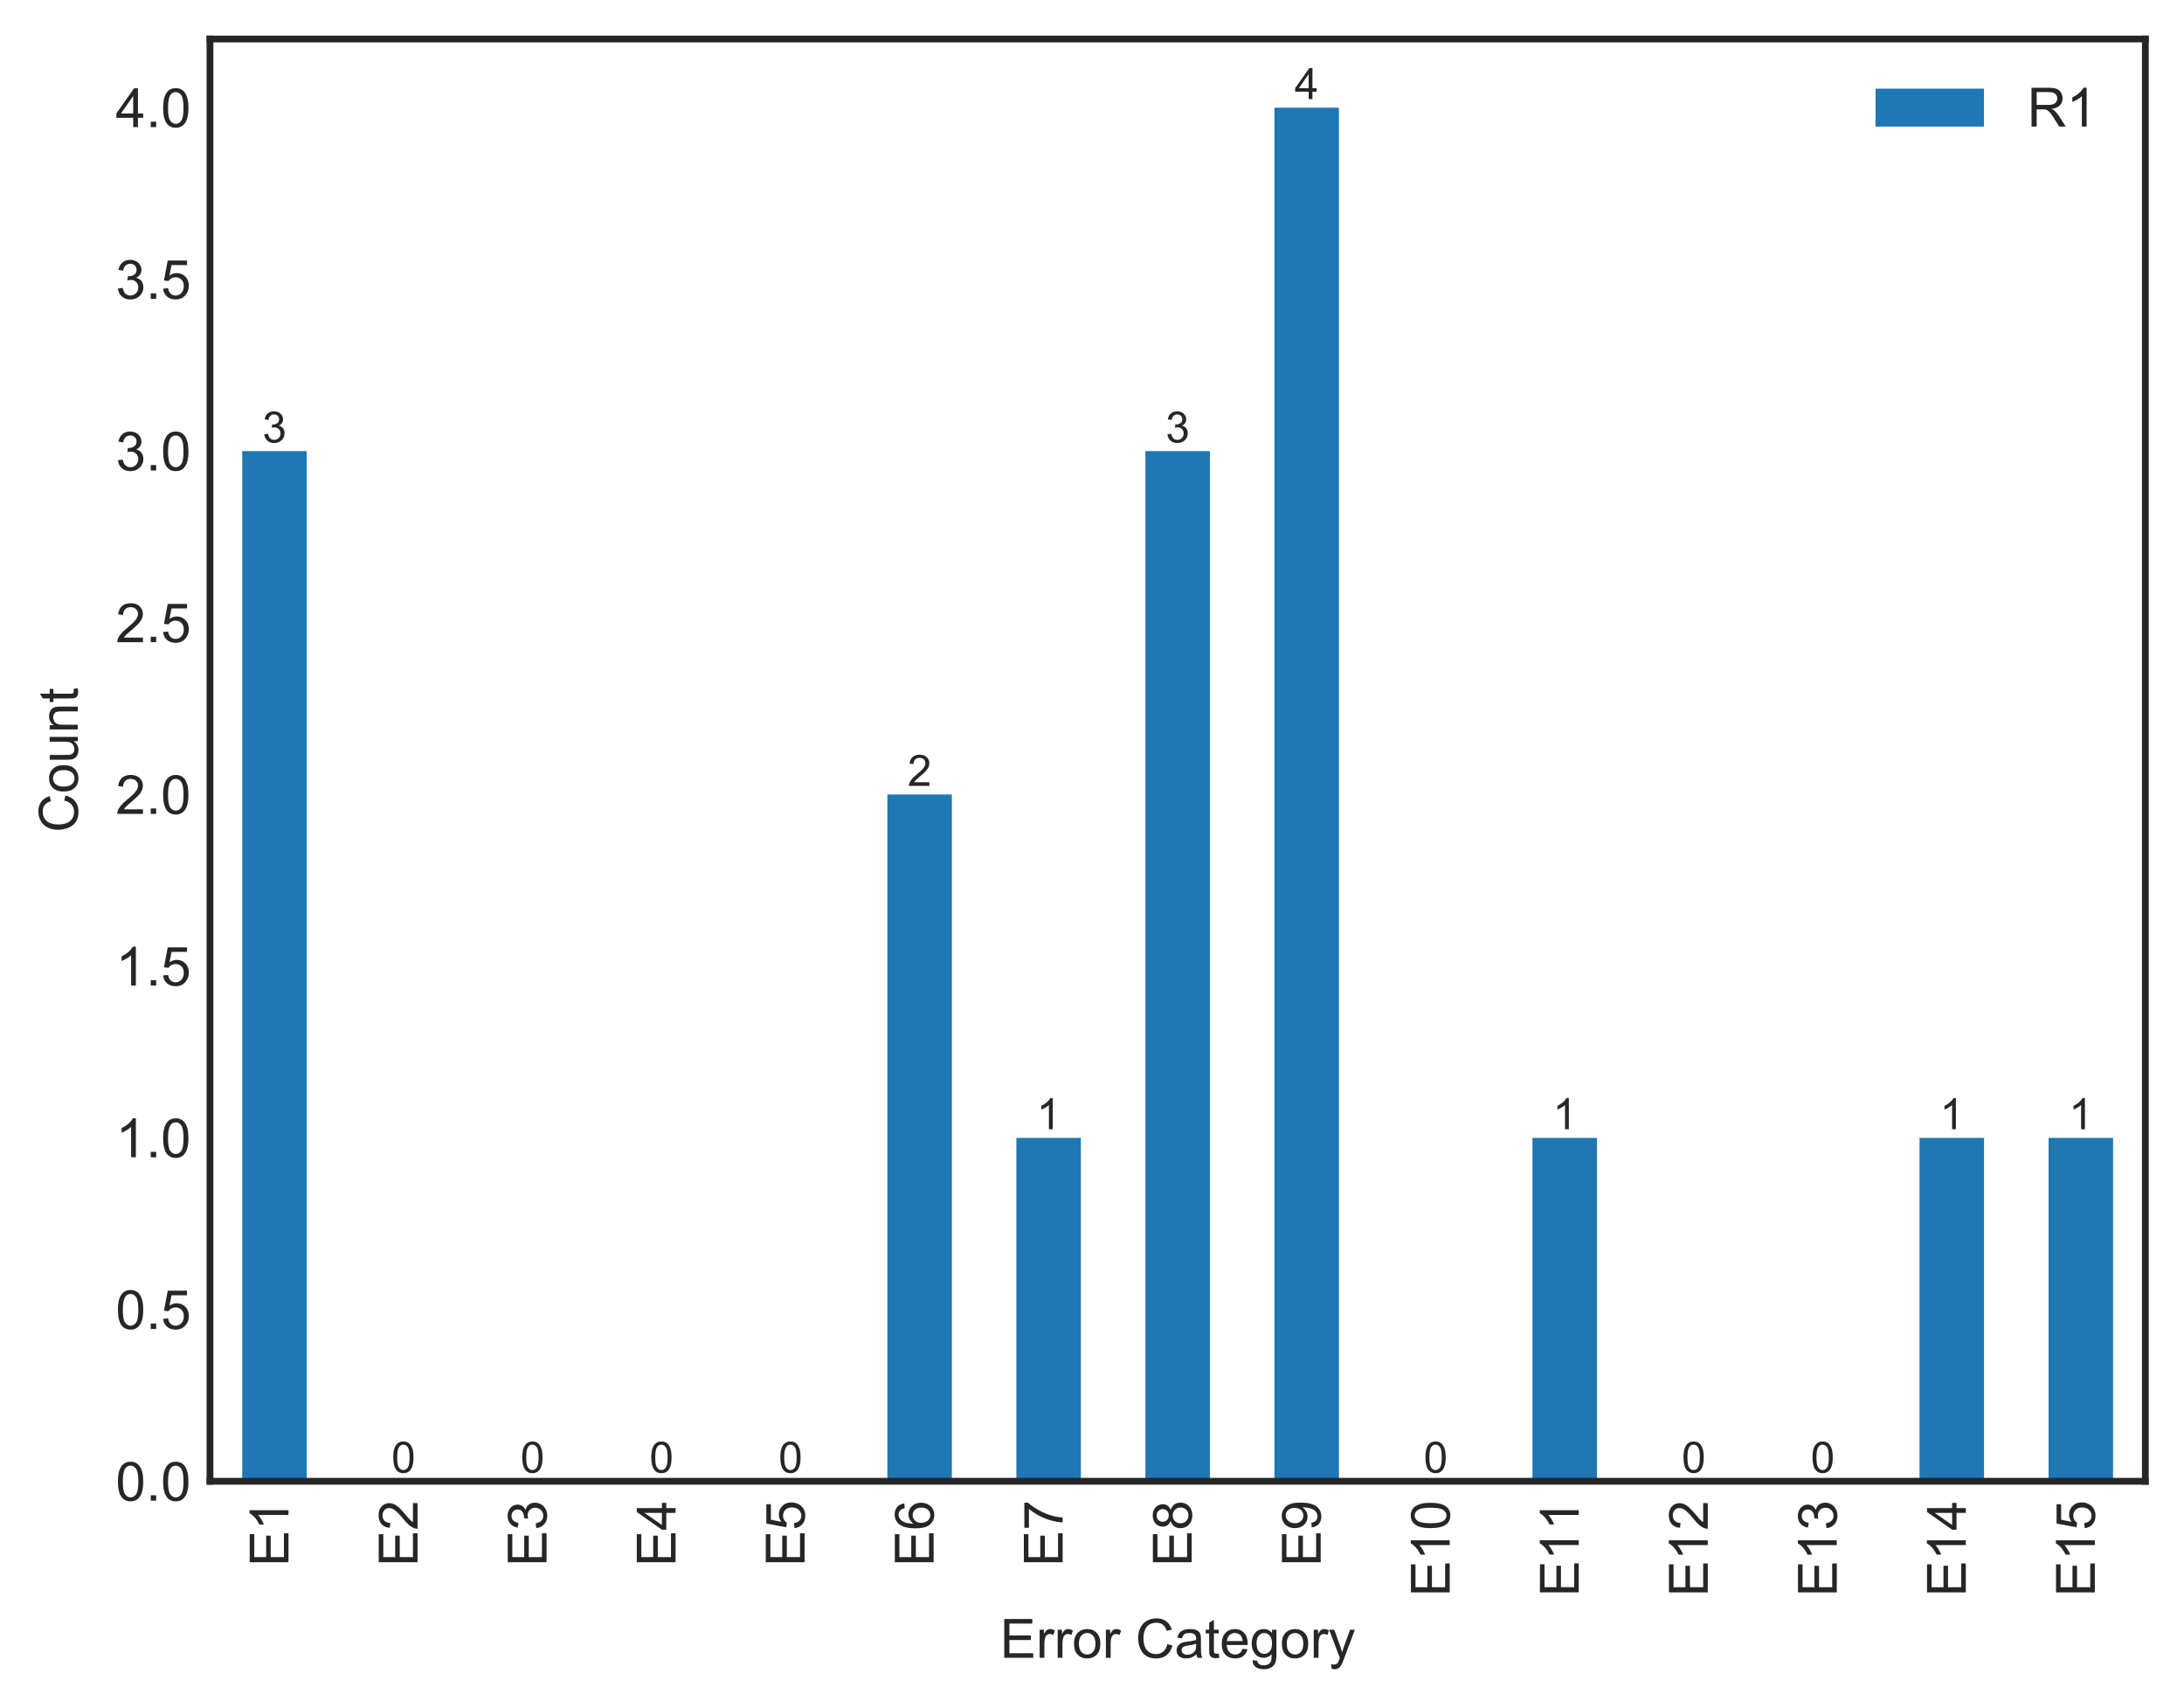
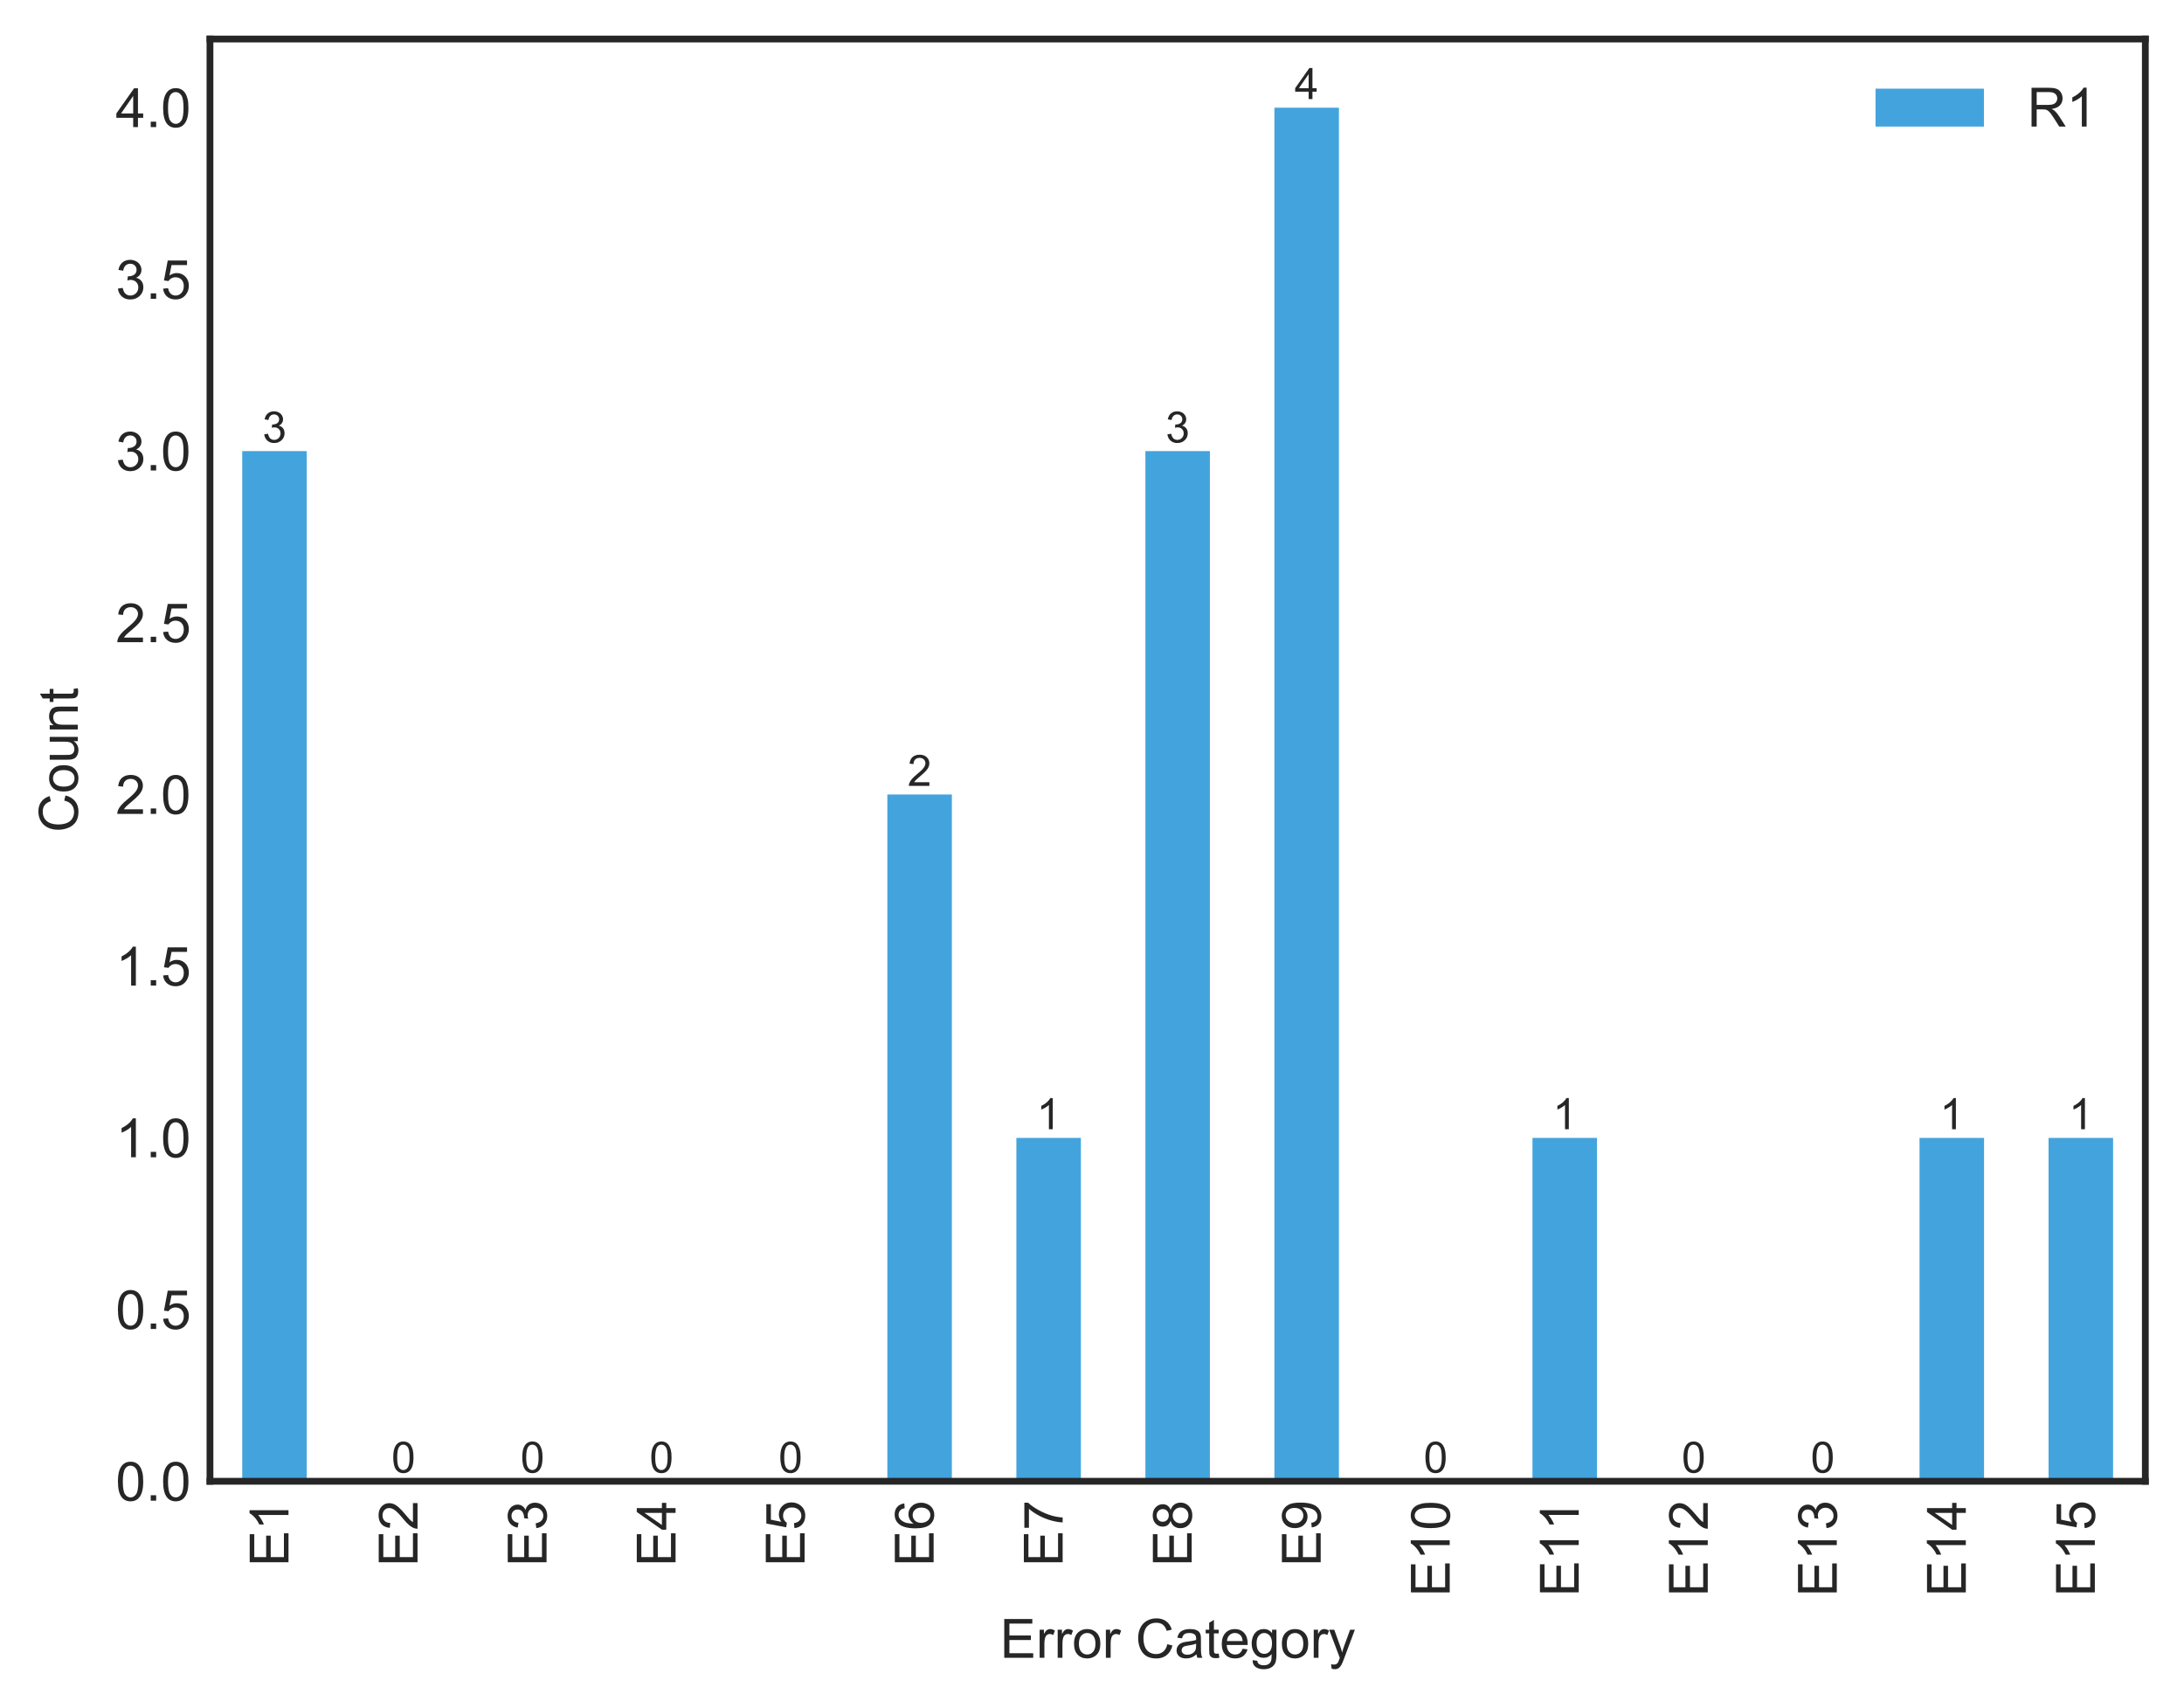
<svg xmlns="http://www.w3.org/2000/svg" xmlns:xlink="http://www.w3.org/1999/xlink" height="315pt" version="1.1" viewBox="0 0 403 315" width="403pt">
  <defs>
    <style type="text/css">
*{stroke-linecap:butt;stroke-linejoin:round;}
  </style>
  </defs>
  <g id="figure_1">
    <g id="patch_1">
      <path d="M 0 315.189  L 403.065 315.189  L 403.065 0  L 0 0  z " style="fill:#ffffff;" />
    </g>
    <g id="axes_1">
      <g id="patch_2">
        <path d="M 38.745 273.312  L 395.865 273.312  L 395.865 7.2  L 38.745 7.2  z " style="fill:#ffffff;" />
      </g>
      <g id="matplotlib.axis_1">
        <g id="xtick_1">
          <g id="line2d_1" />
          <g id="text_1">
            <defs>
              <path d="M 7.906 0  L 7.906 71.578  L 59.672 71.578  L 59.672 63.141  L 17.391 63.141  L 17.391 41.219  L 56.984 41.219  L 56.984 32.812  L 17.391 32.812  L 17.391 8.453  L 61.328 8.453  L 61.328 0  z " id="ArialMT-45" />
              <path d="M 37.25 0  L 28.469 0  L 28.469 56  Q 25.297 52.984 20.141 49.953  Q 14.984 46.922 10.891 45.406  L 10.891 53.906  Q 18.266 57.375 23.781 62.297  Q 29.297 67.234 31.594 71.875  L 37.25 71.875  z " id="ArialMT-31" />
            </defs>
            <g style="fill:#262626;" transform="translate(53.23447 289.0433)rotate(-90)scale(0.1 -0.1)">
              <use xlink:href="#ArialMT-45" />
              <use x="66.699" xlink:href="#ArialMT-31" />
            </g>
          </g>
        </g>
        <g id="xtick_2">
          <g id="line2d_2" />
          <g id="text_2">
            <defs>
              <path d="M 50.344 8.453  L 50.344 0  L 3.031 0  Q 2.938 3.172 4.047 6.109  Q 5.859 10.938 9.828 15.625  Q 13.812 20.312 21.344 26.469  Q 33.016 36.031 37.109 41.625  Q 41.219 47.219 41.219 52.203  Q 41.219 57.422 37.469 61  Q 33.734 64.594 27.734 64.594  Q 21.391 64.594 17.578 60.781  Q 13.766 56.984 13.719 50.25  L 4.688 51.172  Q 5.609 61.281 11.656 66.578  Q 17.719 71.875 27.938 71.875  Q 38.234 71.875 44.234 66.156  Q 50.25 60.453 50.25 52  Q 50.25 47.703 48.484 43.547  Q 46.734 39.406 42.656 34.812  Q 38.578 30.219 29.109 22.219  Q 21.188 15.578 18.938 13.203  Q 16.703 10.844 15.234 8.453  z " id="ArialMT-32" />
            </defs>
            <g style="fill:#262626;" transform="translate(77.04247 289.0433)rotate(-90)scale(0.1 -0.1)">
              <use xlink:href="#ArialMT-45" />
              <use x="66.699" xlink:href="#ArialMT-32" />
            </g>
          </g>
        </g>
        <g id="xtick_3">
          <g id="line2d_3" />
          <g id="text_3">
            <defs>
              <path d="M 4.203 18.891  L 12.984 20.062  Q 14.5 12.594 18.141 9.297  Q 21.781 6 27 6  Q 33.203 6 37.469 10.297  Q 41.75 14.594 41.75 20.953  Q 41.75 27 37.797 30.922  Q 33.844 34.859 27.734 34.859  Q 25.25 34.859 21.531 33.891  L 22.516 41.609  Q 23.391 41.5 23.922 41.5  Q 29.547 41.5 34.031 44.422  Q 38.531 47.359 38.531 53.469  Q 38.531 58.297 35.25 61.469  Q 31.984 64.656 26.812 64.656  Q 21.688 64.656 18.266 61.422  Q 14.844 58.203 13.875 51.766  L 5.078 53.328  Q 6.688 62.156 12.391 67.016  Q 18.109 71.875 26.609 71.875  Q 32.469 71.875 37.391 69.359  Q 42.328 66.844 44.938 62.5  Q 47.562 58.156 47.562 53.266  Q 47.562 48.641 45.062 44.828  Q 42.578 41.016 37.703 38.766  Q 44.047 37.312 47.562 32.688  Q 51.078 28.078 51.078 21.141  Q 51.078 11.766 44.234 5.25  Q 37.406 -1.266 26.953 -1.266  Q 17.531 -1.266 11.297 4.344  Q 5.078 9.969 4.203 18.891  z " id="ArialMT-33" />
            </defs>
            <g style="fill:#262626;" transform="translate(100.8505 289.0433)rotate(-90)scale(0.1 -0.1)">
              <use xlink:href="#ArialMT-45" />
              <use x="66.699" xlink:href="#ArialMT-33" />
            </g>
          </g>
        </g>
        <g id="xtick_4">
          <g id="line2d_4" />
          <g id="text_4">
            <defs>
              <path d="M 32.328 0  L 32.328 17.141  L 1.266 17.141  L 1.266 25.203  L 33.938 71.578  L 41.109 71.578  L 41.109 25.203  L 50.781 25.203  L 50.781 17.141  L 41.109 17.141  L 41.109 0  z M 32.328 25.203  L 32.328 57.469  L 9.906 25.203  z " id="ArialMT-34" />
            </defs>
            <g style="fill:#262626;" transform="translate(124.6585 289.0433)rotate(-90)scale(0.1 -0.1)">
              <use xlink:href="#ArialMT-45" />
              <use x="66.699" xlink:href="#ArialMT-34" />
            </g>
          </g>
        </g>
        <g id="xtick_5">
          <g id="line2d_5" />
          <g id="text_5">
            <defs>
              <path d="M 4.156 18.75  L 13.375 19.531  Q 14.406 12.797 18.141 9.391  Q 21.875 6 27.156 6  Q 33.5 6 37.891 10.781  Q 42.281 15.578 42.281 23.484  Q 42.281 31 38.062 35.344  Q 33.844 39.703 27 39.703  Q 22.75 39.703 19.328 37.766  Q 15.922 35.844 13.969 32.766  L 5.719 33.844  L 12.641 70.609  L 48.25 70.609  L 48.25 62.203  L 19.672 62.203  L 15.828 42.969  Q 22.266 47.469 29.344 47.469  Q 38.719 47.469 45.156 40.969  Q 51.609 34.469 51.609 24.266  Q 51.609 14.547 45.953 7.469  Q 39.062 -1.219 27.156 -1.219  Q 17.391 -1.219 11.203 4.25  Q 5.031 9.719 4.156 18.75  z " id="ArialMT-35" />
            </defs>
            <g style="fill:#262626;" transform="translate(148.4665 289.0433)rotate(-90)scale(0.1 -0.1)">
              <use xlink:href="#ArialMT-45" />
              <use x="66.699" xlink:href="#ArialMT-35" />
            </g>
          </g>
        </g>
        <g id="xtick_6">
          <g id="line2d_6" />
          <g id="text_6">
            <defs>
              <path d="M 49.75 54.047  L 41.016 53.375  Q 39.844 58.547 37.703 60.891  Q 34.125 64.656 28.906 64.656  Q 24.703 64.656 21.531 62.312  Q 17.391 59.281 14.984 53.469  Q 12.594 47.656 12.5 36.922  Q 15.672 41.75 20.266 44.094  Q 24.859 46.438 29.891 46.438  Q 38.672 46.438 44.844 39.969  Q 51.031 33.5 51.031 23.25  Q 51.031 16.5 48.125 10.719  Q 45.219 4.938 40.141 1.859  Q 35.062 -1.219 28.609 -1.219  Q 17.625 -1.219 10.688 6.859  Q 3.766 14.938 3.766 33.5  Q 3.766 54.25 11.422 63.672  Q 18.109 71.875 29.438 71.875  Q 37.891 71.875 43.281 67.141  Q 48.688 62.406 49.75 54.047  z M 13.875 23.188  Q 13.875 18.656 15.797 14.5  Q 17.719 10.359 21.188 8.172  Q 24.656 6 28.469 6  Q 34.031 6 38.031 10.484  Q 42.047 14.984 42.047 22.703  Q 42.047 30.125 38.078 34.391  Q 34.125 38.672 28.125 38.672  Q 22.172 38.672 18.016 34.391  Q 13.875 30.125 13.875 23.188  z " id="ArialMT-36" />
            </defs>
            <g style="fill:#262626;" transform="translate(172.2745 289.0433)rotate(-90)scale(0.1 -0.1)">
              <use xlink:href="#ArialMT-45" />
              <use x="66.699" xlink:href="#ArialMT-36" />
            </g>
          </g>
        </g>
        <g id="xtick_7">
          <g id="line2d_7" />
          <g id="text_7">
            <defs>
              <path d="M 4.734 62.203  L 4.734 70.656  L 51.078 70.656  L 51.078 63.812  Q 44.234 56.547 37.516 44.484  Q 30.812 32.422 27.156 19.672  Q 24.516 10.688 23.781 0  L 14.75 0  Q 14.891 8.453 18.062 20.406  Q 21.234 32.375 27.172 43.484  Q 33.109 54.594 39.797 62.203  z " id="ArialMT-37" />
            </defs>
            <g style="fill:#262626;" transform="translate(196.0825 289.0433)rotate(-90)scale(0.1 -0.1)">
              <use xlink:href="#ArialMT-45" />
              <use x="66.699" xlink:href="#ArialMT-37" />
            </g>
          </g>
        </g>
        <g id="xtick_8">
          <g id="line2d_8" />
          <g id="text_8">
            <defs>
              <path d="M 17.672 38.812  Q 12.203 40.828 9.562 44.531  Q 6.938 48.25 6.938 53.422  Q 6.938 61.234 12.547 66.547  Q 18.172 71.875 27.484 71.875  Q 36.859 71.875 42.578 66.422  Q 48.297 60.984 48.297 53.172  Q 48.297 48.188 45.672 44.5  Q 43.062 40.828 37.75 38.812  Q 44.344 36.672 47.781 31.875  Q 51.219 27.094 51.219 20.453  Q 51.219 11.281 44.719 5.031  Q 38.234 -1.219 27.641 -1.219  Q 17.047 -1.219 10.547 5.047  Q 4.047 11.328 4.047 20.703  Q 4.047 27.688 7.594 32.391  Q 11.141 37.109 17.672 38.812  z M 15.922 53.719  Q 15.922 48.641 19.188 45.406  Q 22.469 42.188 27.688 42.188  Q 32.766 42.188 36.016 45.375  Q 39.266 48.578 39.266 53.219  Q 39.266 58.062 35.906 61.359  Q 32.562 64.656 27.594 64.656  Q 22.562 64.656 19.234 61.422  Q 15.922 58.203 15.922 53.719  z M 13.094 20.656  Q 13.094 16.891 14.875 13.375  Q 16.656 9.859 20.172 7.922  Q 23.688 6 27.734 6  Q 34.031 6 38.125 10.047  Q 42.234 14.109 42.234 20.359  Q 42.234 26.703 38.016 30.859  Q 33.797 35.016 27.438 35.016  Q 21.234 35.016 17.156 30.906  Q 13.094 26.812 13.094 20.656  z " id="ArialMT-38" />
            </defs>
            <g style="fill:#262626;" transform="translate(219.8905 289.0433)rotate(-90)scale(0.1 -0.1)">
              <use xlink:href="#ArialMT-45" />
              <use x="66.699" xlink:href="#ArialMT-38" />
            </g>
          </g>
        </g>
        <g id="xtick_9">
          <g id="line2d_9" />
          <g id="text_9">
            <defs>
              <path d="M 5.469 16.547  L 13.922 17.328  Q 14.984 11.375 18.016 8.688  Q 21.047 6 25.781 6  Q 29.828 6 32.875 7.859  Q 35.938 9.719 37.891 12.812  Q 39.844 15.922 41.156 21.188  Q 42.484 26.469 42.484 31.938  Q 42.484 32.516 42.438 33.688  Q 39.797 29.5 35.234 26.875  Q 30.672 24.266 25.344 24.266  Q 16.453 24.266 10.297 30.703  Q 4.156 37.156 4.156 47.703  Q 4.156 58.594 10.578 65.234  Q 17 71.875 26.656 71.875  Q 33.641 71.875 39.422 68.109  Q 45.219 64.359 48.219 57.391  Q 51.219 50.438 51.219 37.25  Q 51.219 23.531 48.234 15.406  Q 45.266 7.281 39.375 3.031  Q 33.5 -1.219 25.594 -1.219  Q 17.188 -1.219 11.859 3.438  Q 6.547 8.109 5.469 16.547  z M 41.453 48.141  Q 41.453 55.719 37.422 60.156  Q 33.406 64.594 27.734 64.594  Q 21.875 64.594 17.531 59.812  Q 13.188 55.031 13.188 47.406  Q 13.188 40.578 17.312 36.297  Q 21.438 32.031 27.484 32.031  Q 33.594 32.031 37.516 36.297  Q 41.453 40.578 41.453 48.141  z " id="ArialMT-39" />
            </defs>
            <g style="fill:#262626;" transform="translate(243.6985 289.0433)rotate(-90)scale(0.1 -0.1)">
              <use xlink:href="#ArialMT-45" />
              <use x="66.699" xlink:href="#ArialMT-39" />
            </g>
          </g>
        </g>
        <g id="xtick_10">
          <g id="line2d_10" />
          <g id="text_10">
            <defs>
              <path d="M 4.156 35.297  Q 4.156 48 6.766 55.734  Q 9.375 63.484 14.516 67.672  Q 19.672 71.875 27.484 71.875  Q 33.25 71.875 37.594 69.547  Q 41.938 67.234 44.766 62.859  Q 47.609 58.5 49.219 52.219  Q 50.828 45.953 50.828 35.297  Q 50.828 22.703 48.234 14.969  Q 45.656 7.234 40.5 3  Q 35.359 -1.219 27.484 -1.219  Q 17.141 -1.219 11.234 6.203  Q 4.156 15.141 4.156 35.297  z M 13.188 35.297  Q 13.188 17.672 17.312 11.828  Q 21.438 6 27.484 6  Q 33.547 6 37.672 11.859  Q 41.797 17.719 41.797 35.297  Q 41.797 52.984 37.672 58.781  Q 33.547 64.594 27.391 64.594  Q 21.344 64.594 17.719 59.469  Q 13.188 52.938 13.188 35.297  z " id="ArialMT-30" />
            </defs>
            <g style="fill:#262626;" transform="translate(267.5065 294.6042)rotate(-90)scale(0.1 -0.1)">
              <use xlink:href="#ArialMT-45" />
              <use x="66.699" xlink:href="#ArialMT-31" />
              <use x="122.314" xlink:href="#ArialMT-30" />
            </g>
          </g>
        </g>
        <g id="xtick_11">
          <g id="line2d_11" />
          <g id="text_11">
            <g style="fill:#262626;" transform="translate(291.3145 294.5933)rotate(-90)scale(0.1 -0.1)">
              <use xlink:href="#ArialMT-45" />
              <use x="66.699" xlink:href="#ArialMT-31" />
              <use x="122.205" xlink:href="#ArialMT-31" />
            </g>
          </g>
        </g>
        <g id="xtick_12">
          <g id="line2d_12" />
          <g id="text_12">
            <g style="fill:#262626;" transform="translate(315.1225 294.6042)rotate(-90)scale(0.1 -0.1)">
              <use xlink:href="#ArialMT-45" />
              <use x="66.699" xlink:href="#ArialMT-31" />
              <use x="122.314" xlink:href="#ArialMT-32" />
            </g>
          </g>
        </g>
        <g id="xtick_13">
          <g id="line2d_13" />
          <g id="text_13">
            <g style="fill:#262626;" transform="translate(338.9305 294.6042)rotate(-90)scale(0.1 -0.1)">
              <use xlink:href="#ArialMT-45" />
              <use x="66.699" xlink:href="#ArialMT-31" />
              <use x="122.314" xlink:href="#ArialMT-33" />
            </g>
          </g>
        </g>
        <g id="xtick_14">
          <g id="line2d_14" />
          <g id="text_14">
            <g style="fill:#262626;" transform="translate(362.7385 294.6042)rotate(-90)scale(0.1 -0.1)">
              <use xlink:href="#ArialMT-45" />
              <use x="66.699" xlink:href="#ArialMT-31" />
              <use x="122.314" xlink:href="#ArialMT-34" />
            </g>
          </g>
        </g>
        <g id="xtick_15">
          <g id="line2d_15" />
          <g id="text_15">
            <g style="fill:#262626;" transform="translate(386.5465 294.6042)rotate(-90)scale(0.1 -0.1)">
              <use xlink:href="#ArialMT-45" />
              <use x="66.699" xlink:href="#ArialMT-31" />
              <use x="122.314" xlink:href="#ArialMT-35" />
            </g>
          </g>
        </g>
        <g id="text_16">
          <defs>
            <path d="M 6.5 0  L 6.5 51.859  L 14.406 51.859  L 14.406 44  Q 17.438 49.516 20 51.266  Q 22.562 53.031 25.641 53.031  Q 30.078 53.031 34.672 50.203  L 31.641 42.047  Q 28.422 43.953 25.203 43.953  Q 22.312 43.953 20.016 42.219  Q 17.719 40.484 16.75 37.406  Q 15.281 32.719 15.281 27.156  L 15.281 0  z " id="ArialMT-72" />
            <path d="M 3.328 25.922  Q 3.328 40.328 11.328 47.266  Q 18.016 53.031 27.641 53.031  Q 38.328 53.031 45.109 46.016  Q 51.906 39.016 51.906 26.656  Q 51.906 16.656 48.906 10.906  Q 45.906 5.172 40.156 2  Q 34.422 -1.172 27.641 -1.172  Q 16.75 -1.172 10.031 5.812  Q 3.328 12.797 3.328 25.922  z M 12.359 25.922  Q 12.359 15.969 16.703 11.016  Q 21.047 6.062 27.641 6.062  Q 34.188 6.062 38.531 11.031  Q 42.875 16.016 42.875 26.219  Q 42.875 35.844 38.5 40.797  Q 34.125 45.75 27.641 45.75  Q 21.047 45.75 16.703 40.812  Q 12.359 35.891 12.359 25.922  z " id="ArialMT-6f" />
            <path id="ArialMT-20" />
            <path d="M 58.797 25.094  L 68.266 22.703  Q 65.281 11.031 57.547 4.906  Q 49.812 -1.219 38.625 -1.219  Q 27.047 -1.219 19.797 3.484  Q 12.547 8.203 8.766 17.141  Q 4.984 26.078 4.984 36.328  Q 4.984 47.516 9.25 55.828  Q 13.531 64.156 21.406 68.469  Q 29.297 72.797 38.766 72.797  Q 49.516 72.797 56.828 67.328  Q 64.156 61.859 67.047 51.953  L 57.719 49.75  Q 55.219 57.562 50.484 61.125  Q 45.75 64.703 38.578 64.703  Q 30.328 64.703 24.781 60.734  Q 19.234 56.781 16.984 50.109  Q 14.75 43.453 14.75 36.375  Q 14.75 27.25 17.406 20.438  Q 20.062 13.625 25.672 10.25  Q 31.297 6.891 37.844 6.891  Q 45.797 6.891 51.312 11.469  Q 56.844 16.062 58.797 25.094  z " id="ArialMT-43" />
            <path d="M 40.438 6.391  Q 35.547 2.25 31.031 0.531  Q 26.516 -1.172 21.344 -1.172  Q 12.797 -1.172 8.203 3  Q 3.609 7.172 3.609 13.672  Q 3.609 17.484 5.344 20.625  Q 7.078 23.781 9.891 25.688  Q 12.703 27.594 16.219 28.562  Q 18.797 29.25 24.031 29.891  Q 34.672 31.156 39.703 32.906  Q 39.75 34.719 39.75 35.203  Q 39.75 40.578 37.25 42.781  Q 33.891 45.75 27.25 45.75  Q 21.047 45.75 18.094 43.578  Q 15.141 41.406 13.719 35.891  L 5.125 37.062  Q 6.297 42.578 8.984 45.969  Q 11.672 49.359 16.75 51.188  Q 21.828 53.031 28.516 53.031  Q 35.156 53.031 39.297 51.469  Q 43.453 49.906 45.406 47.531  Q 47.359 45.172 48.141 41.547  Q 48.578 39.312 48.578 33.453  L 48.578 21.734  Q 48.578 9.469 49.141 6.219  Q 49.703 2.984 51.375 0  L 42.188 0  Q 40.828 2.734 40.438 6.391  z M 39.703 26.031  Q 34.906 24.078 25.344 22.703  Q 19.922 21.922 17.672 20.938  Q 15.438 19.969 14.203 18.094  Q 12.984 16.219 12.984 13.922  Q 12.984 10.406 15.641 8.062  Q 18.312 5.719 23.438 5.719  Q 28.516 5.719 32.469 7.938  Q 36.422 10.156 38.281 14.016  Q 39.703 17 39.703 22.797  z " id="ArialMT-61" />
            <path d="M 25.781 7.859  L 27.047 0.094  Q 23.344 -0.688 20.406 -0.688  Q 15.625 -0.688 12.984 0.828  Q 10.359 2.344 9.281 4.812  Q 8.203 7.281 8.203 15.188  L 8.203 45.016  L 1.766 45.016  L 1.766 51.859  L 8.203 51.859  L 8.203 64.703  L 16.938 69.969  L 16.938 51.859  L 25.781 51.859  L 25.781 45.016  L 16.938 45.016  L 16.938 14.703  Q 16.938 10.938 17.406 9.859  Q 17.875 8.797 18.922 8.156  Q 19.969 7.516 21.922 7.516  Q 23.391 7.516 25.781 7.859  z " id="ArialMT-74" />
            <path d="M 42.094 16.703  L 51.172 15.578  Q 49.031 7.625 43.219 3.219  Q 37.406 -1.172 28.375 -1.172  Q 17 -1.172 10.328 5.828  Q 3.656 12.844 3.656 25.484  Q 3.656 38.578 10.391 45.797  Q 17.141 53.031 27.875 53.031  Q 38.281 53.031 44.875 45.953  Q 51.469 38.875 51.469 26.031  Q 51.469 25.25 51.422 23.688  L 12.75 23.688  Q 13.234 15.141 17.578 10.594  Q 21.922 6.062 28.422 6.062  Q 33.25 6.062 36.672 8.594  Q 40.094 11.141 42.094 16.703  z M 13.234 30.906  L 42.188 30.906  Q 41.609 37.453 38.875 40.719  Q 34.672 45.797 27.984 45.797  Q 21.922 45.797 17.797 41.75  Q 13.672 37.703 13.234 30.906  z " id="ArialMT-65" />
            <path d="M 4.984 -4.297  L 13.531 -5.562  Q 14.062 -9.516 16.5 -11.328  Q 19.781 -13.766 25.438 -13.766  Q 31.547 -13.766 34.859 -11.328  Q 38.188 -8.891 39.359 -4.5  Q 40.047 -1.812 39.984 6.781  Q 34.234 0 25.641 0  Q 14.938 0 9.078 7.719  Q 3.219 15.438 3.219 26.219  Q 3.219 33.641 5.906 39.906  Q 8.594 46.188 13.688 49.609  Q 18.797 53.031 25.688 53.031  Q 34.859 53.031 40.828 45.609  L 40.828 51.859  L 48.922 51.859  L 48.922 7.031  Q 48.922 -5.078 46.453 -10.125  Q 44 -15.188 38.641 -18.109  Q 33.297 -21.047 25.484 -21.047  Q 16.219 -21.047 10.5 -16.875  Q 4.781 -12.703 4.984 -4.297  z M 12.25 26.859  Q 12.25 16.656 16.297 11.969  Q 20.359 7.281 26.469 7.281  Q 32.516 7.281 36.609 11.938  Q 40.719 16.609 40.719 26.562  Q 40.719 36.078 36.5 40.906  Q 32.281 45.75 26.312 45.75  Q 20.453 45.75 16.344 40.984  Q 12.25 36.234 12.25 26.859  z " id="ArialMT-67" />
            <path d="M 6.203 -19.969  L 5.219 -11.719  Q 8.109 -12.5 10.25 -12.5  Q 13.188 -12.5 14.938 -11.516  Q 16.703 -10.547 17.828 -8.797  Q 18.656 -7.469 20.516 -2.25  Q 20.75 -1.516 21.297 -0.094  L 1.609 51.859  L 11.078 51.859  L 21.875 21.828  Q 23.969 16.109 25.641 9.812  Q 27.156 15.875 29.25 21.625  L 40.328 51.859  L 49.125 51.859  L 29.391 -0.875  Q 26.219 -9.422 24.469 -12.641  Q 22.125 -17 19.094 -19.016  Q 16.062 -21.047 11.859 -21.047  Q 9.328 -21.047 6.203 -19.969  z " id="ArialMT-79" />
          </defs>
          <g style="fill:#262626;" transform="translate(184.5194 305.8839)scale(0.1 -0.1)">
            <use xlink:href="#ArialMT-45" />
            <use x="66.699" xlink:href="#ArialMT-72" />
            <use x="100" xlink:href="#ArialMT-72" />
            <use x="133.301" xlink:href="#ArialMT-6f" />
            <use x="188.916" xlink:href="#ArialMT-72" />
            <use x="222.217" xlink:href="#ArialMT-20" />
            <use x="250" xlink:href="#ArialMT-43" />
            <use x="322.217" xlink:href="#ArialMT-61" />
            <use x="377.832" xlink:href="#ArialMT-74" />
            <use x="405.615" xlink:href="#ArialMT-65" />
            <use x="461.23" xlink:href="#ArialMT-67" />
            <use x="516.846" xlink:href="#ArialMT-6f" />
            <use x="572.461" xlink:href="#ArialMT-72" />
            <use x="605.762" xlink:href="#ArialMT-79" />
          </g>
        </g>
      </g>
      <g id="matplotlib.axis_2">
        <g id="ytick_1">
          <g id="line2d_16" />
          <g id="text_17">
            <defs>
              <path d="M 9.078 0  L 9.078 10.016  L 19.094 10.016  L 19.094 0  z " id="ArialMT-2e" />
            </defs>
            <g style="fill:#262626;" transform="translate(21.34531 276.8909)scale(0.1 -0.1)">
              <use xlink:href="#ArialMT-30" />
              <use x="55.615" xlink:href="#ArialMT-2e" />
              <use x="83.398" xlink:href="#ArialMT-30" />
            </g>
          </g>
        </g>
        <g id="ytick_2">
          <g id="line2d_17" />
          <g id="text_18">
            <g style="fill:#262626;" transform="translate(21.34531 245.2109)scale(0.1 -0.1)">
              <use xlink:href="#ArialMT-30" />
              <use x="55.615" xlink:href="#ArialMT-2e" />
              <use x="83.398" xlink:href="#ArialMT-35" />
            </g>
          </g>
        </g>
        <g id="ytick_3">
          <g id="line2d_18" />
          <g id="text_19">
            <g style="fill:#262626;" transform="translate(21.34531 213.5309)scale(0.1 -0.1)">
              <use xlink:href="#ArialMT-31" />
              <use x="55.615" xlink:href="#ArialMT-2e" />
              <use x="83.398" xlink:href="#ArialMT-30" />
            </g>
          </g>
        </g>
        <g id="ytick_4">
          <g id="line2d_19" />
          <g id="text_20">
            <g style="fill:#262626;" transform="translate(21.34531 181.8509)scale(0.1 -0.1)">
              <use xlink:href="#ArialMT-31" />
              <use x="55.615" xlink:href="#ArialMT-2e" />
              <use x="83.398" xlink:href="#ArialMT-35" />
            </g>
          </g>
        </g>
        <g id="ytick_5">
          <g id="line2d_20" />
          <g id="text_21">
            <g style="fill:#262626;" transform="translate(21.34531 150.1709)scale(0.1 -0.1)">
              <use xlink:href="#ArialMT-32" />
              <use x="55.615" xlink:href="#ArialMT-2e" />
              <use x="83.398" xlink:href="#ArialMT-30" />
            </g>
          </g>
        </g>
        <g id="ytick_6">
          <g id="line2d_21" />
          <g id="text_22">
            <g style="fill:#262626;" transform="translate(21.34531 118.4909)scale(0.1 -0.1)">
              <use xlink:href="#ArialMT-32" />
              <use x="55.615" xlink:href="#ArialMT-2e" />
              <use x="83.398" xlink:href="#ArialMT-35" />
            </g>
          </g>
        </g>
        <g id="ytick_7">
          <g id="line2d_22" />
          <g id="text_23">
            <g style="fill:#262626;" transform="translate(21.34531 86.81091)scale(0.1 -0.1)">
              <use xlink:href="#ArialMT-33" />
              <use x="55.615" xlink:href="#ArialMT-2e" />
              <use x="83.398" xlink:href="#ArialMT-30" />
            </g>
          </g>
        </g>
        <g id="ytick_8">
          <g id="line2d_23" />
          <g id="text_24">
            <g style="fill:#262626;" transform="translate(21.34531 55.13091)scale(0.1 -0.1)">
              <use xlink:href="#ArialMT-33" />
              <use x="55.615" xlink:href="#ArialMT-2e" />
              <use x="83.398" xlink:href="#ArialMT-35" />
            </g>
          </g>
        </g>
        <g id="ytick_9">
          <g id="line2d_24" />
          <g id="text_25">
            <g style="fill:#262626;" transform="translate(21.34531 23.45091)scale(0.1 -0.1)">
              <use xlink:href="#ArialMT-34" />
              <use x="55.615" xlink:href="#ArialMT-2e" />
              <use x="83.398" xlink:href="#ArialMT-30" />
            </g>
          </g>
        </g>
        <g id="text_26">
          <defs>
            <path d="M 40.578 0  L 40.578 7.625  Q 34.516 -1.172 24.125 -1.172  Q 19.531 -1.172 15.547 0.578  Q 11.578 2.344 9.641 5  Q 7.719 7.672 6.938 11.531  Q 6.391 14.109 6.391 19.734  L 6.391 51.859  L 15.188 51.859  L 15.188 23.094  Q 15.188 16.219 15.719 13.812  Q 16.547 10.359 19.234 8.375  Q 21.922 6.391 25.875 6.391  Q 29.828 6.391 33.297 8.422  Q 36.766 10.453 38.203 13.938  Q 39.656 17.438 39.656 24.078  L 39.656 51.859  L 48.438 51.859  L 48.438 0  z " id="ArialMT-75" />
            <path d="M 6.594 0  L 6.594 51.859  L 14.5 51.859  L 14.5 44.484  Q 20.219 53.031 31 53.031  Q 35.688 53.031 39.625 51.344  Q 43.562 49.656 45.516 46.922  Q 47.469 44.188 48.25 40.438  Q 48.734 37.984 48.734 31.891  L 48.734 0  L 39.938 0  L 39.938 31.547  Q 39.938 36.922 38.906 39.578  Q 37.891 42.234 35.281 43.812  Q 32.672 45.406 29.156 45.406  Q 23.531 45.406 19.453 41.844  Q 15.375 38.281 15.375 28.328  L 15.375 0  z " id="ArialMT-6e" />
          </defs>
          <g style="fill:#262626;" transform="translate(14.35781 153.5974)rotate(-90)scale(0.1 -0.1)">
            <use xlink:href="#ArialMT-43" />
            <use x="72.217" xlink:href="#ArialMT-6f" />
            <use x="127.832" xlink:href="#ArialMT-75" />
            <use x="183.447" xlink:href="#ArialMT-6e" />
            <use x="239.062" xlink:href="#ArialMT-74" />
          </g>
        </g>
      </g>
      <g id="patch_3">
-         <path clip-path="url(#p1fc0c77e2a)" d="M 44.697 273.312  L 56.601 273.312  L 56.601 83.232  L 44.697 83.232  z " style="fill:#1f77b4;" />
+         <path clip-path="url(#p4c67b89e6b)" d="M 44.697 273.312  L 56.601 273.312  L 56.601 83.232  L 44.697 83.232  z " style="fill:#0485d1;fill-opacity:0.749;" />
      </g>
      <g id="patch_4">
-         <path clip-path="url(#p1fc0c77e2a)" d="M 68.505 273.312  L 80.409 273.312  L 80.409 273.312  L 68.505 273.312  z " style="fill:#1f77b4;" />
+         <path clip-path="url(#p4c67b89e6b)" d="M 68.505 273.312  L 80.409 273.312  L 80.409 273.312  L 68.505 273.312  z " style="fill:#0485d1;fill-opacity:0.749;" />
      </g>
      <g id="patch_5">
-         <path clip-path="url(#p1fc0c77e2a)" d="M 92.313 273.312  L 104.217 273.312  L 104.217 273.312  L 92.313 273.312  z " style="fill:#1f77b4;" />
+         <path clip-path="url(#p4c67b89e6b)" d="M 92.313 273.312  L 104.217 273.312  L 104.217 273.312  L 92.313 273.312  z " style="fill:#0485d1;fill-opacity:0.749;" />
      </g>
      <g id="patch_6">
-         <path clip-path="url(#p1fc0c77e2a)" d="M 116.121 273.312  L 128.025 273.312  L 128.025 273.312  L 116.121 273.312  z " style="fill:#1f77b4;" />
+         <path clip-path="url(#p4c67b89e6b)" d="M 116.121 273.312  L 128.025 273.312  L 128.025 273.312  L 116.121 273.312  z " style="fill:#0485d1;fill-opacity:0.749;" />
      </g>
      <g id="patch_7">
-         <path clip-path="url(#p1fc0c77e2a)" d="M 139.929 273.312  L 151.833 273.312  L 151.833 273.312  L 139.929 273.312  z " style="fill:#1f77b4;" />
+         <path clip-path="url(#p4c67b89e6b)" d="M 139.929 273.312  L 151.833 273.312  L 151.833 273.312  L 139.929 273.312  z " style="fill:#0485d1;fill-opacity:0.749;" />
      </g>
      <g id="patch_8">
-         <path clip-path="url(#p1fc0c77e2a)" d="M 163.737 273.312  L 175.641 273.312  L 175.641 146.592  L 163.737 146.592  z " style="fill:#1f77b4;" />
+         <path clip-path="url(#p4c67b89e6b)" d="M 163.737 273.312  L 175.641 273.312  L 175.641 146.592  L 163.737 146.592  z " style="fill:#0485d1;fill-opacity:0.749;" />
      </g>
      <g id="patch_9">
-         <path clip-path="url(#p1fc0c77e2a)" d="M 187.545 273.312  L 199.449 273.312  L 199.449 209.952  L 187.545 209.952  z " style="fill:#1f77b4;" />
+         <path clip-path="url(#p4c67b89e6b)" d="M 187.545 273.312  L 199.449 273.312  L 199.449 209.952  L 187.545 209.952  z " style="fill:#0485d1;fill-opacity:0.749;" />
      </g>
      <g id="patch_10">
-         <path clip-path="url(#p1fc0c77e2a)" d="M 211.353 273.312  L 223.257 273.312  L 223.257 83.232  L 211.353 83.232  z " style="fill:#1f77b4;" />
+         <path clip-path="url(#p4c67b89e6b)" d="M 211.353 273.312  L 223.257 273.312  L 223.257 83.232  L 211.353 83.232  z " style="fill:#0485d1;fill-opacity:0.749;" />
      </g>
      <g id="patch_11">
-         <path clip-path="url(#p1fc0c77e2a)" d="M 235.161 273.312  L 247.065 273.312  L 247.065 19.872  L 235.161 19.872  z " style="fill:#1f77b4;" />
+         <path clip-path="url(#p4c67b89e6b)" d="M 235.161 273.312  L 247.065 273.312  L 247.065 19.872  L 235.161 19.872  z " style="fill:#0485d1;fill-opacity:0.749;" />
      </g>
      <g id="patch_12">
-         <path clip-path="url(#p1fc0c77e2a)" d="M 258.969 273.312  L 270.873 273.312  L 270.873 273.312  L 258.969 273.312  z " style="fill:#1f77b4;" />
+         <path clip-path="url(#p4c67b89e6b)" d="M 258.969 273.312  L 270.873 273.312  L 270.873 273.312  L 258.969 273.312  z " style="fill:#0485d1;fill-opacity:0.749;" />
      </g>
      <g id="patch_13">
-         <path clip-path="url(#p1fc0c77e2a)" d="M 282.777 273.312  L 294.681 273.312  L 294.681 209.952  L 282.777 209.952  z " style="fill:#1f77b4;" />
+         <path clip-path="url(#p4c67b89e6b)" d="M 282.777 273.312  L 294.681 273.312  L 294.681 209.952  L 282.777 209.952  z " style="fill:#0485d1;fill-opacity:0.749;" />
      </g>
      <g id="patch_14">
-         <path clip-path="url(#p1fc0c77e2a)" d="M 306.585 273.312  L 318.489 273.312  L 318.489 273.312  L 306.585 273.312  z " style="fill:#1f77b4;" />
+         <path clip-path="url(#p4c67b89e6b)" d="M 306.585 273.312  L 318.489 273.312  L 318.489 273.312  L 306.585 273.312  z " style="fill:#0485d1;fill-opacity:0.749;" />
      </g>
      <g id="patch_15">
-         <path clip-path="url(#p1fc0c77e2a)" d="M 330.393 273.312  L 342.297 273.312  L 342.297 273.312  L 330.393 273.312  z " style="fill:#1f77b4;" />
+         <path clip-path="url(#p4c67b89e6b)" d="M 330.393 273.312  L 342.297 273.312  L 342.297 273.312  L 330.393 273.312  z " style="fill:#0485d1;fill-opacity:0.749;" />
      </g>
      <g id="patch_16">
-         <path clip-path="url(#p1fc0c77e2a)" d="M 354.201 273.312  L 366.105 273.312  L 366.105 209.952  L 354.201 209.952  z " style="fill:#1f77b4;" />
+         <path clip-path="url(#p4c67b89e6b)" d="M 354.201 273.312  L 366.105 273.312  L 366.105 209.952  L 354.201 209.952  z " style="fill:#0485d1;fill-opacity:0.749;" />
      </g>
      <g id="patch_17">
-         <path clip-path="url(#p1fc0c77e2a)" d="M 378.009 273.312  L 389.913 273.312  L 389.913 209.952  L 378.009 209.952  z " style="fill:#1f77b4;" />
+         <path clip-path="url(#p4c67b89e6b)" d="M 378.009 273.312  L 389.913 273.312  L 389.913 209.952  L 378.009 209.952  z " style="fill:#0485d1;fill-opacity:0.749;" />
      </g>
      <g id="patch_18">
        <path d="M 38.745 273.312  L 38.745 7.2  " style="fill:none;stroke:#262626;stroke-linecap:square;stroke-linejoin:miter;stroke-width:1.25;" />
      </g>
      <g id="patch_19">
        <path d="M 395.865 273.312  L 395.865 7.2  " style="fill:none;stroke:#262626;stroke-linecap:square;stroke-linejoin:miter;stroke-width:1.25;" />
      </g>
      <g id="patch_20">
        <path d="M 38.745 273.312  L 395.865 273.312  " style="fill:none;stroke:#262626;stroke-linecap:square;stroke-linejoin:miter;stroke-width:1.25;" />
      </g>
      <g id="patch_21">
        <path d="M 38.745 7.2  L 395.865 7.2  " style="fill:none;stroke:#262626;stroke-linecap:square;stroke-linejoin:miter;stroke-width:1.25;" />
      </g>
      <g id="text_27">
        <g style="fill:#262626;" transform="translate(48.42494 81.642)scale(0.08 -0.08)">
          <use xlink:href="#ArialMT-33" />
        </g>
      </g>
      <g id="text_28">
        <g style="fill:#262626;" transform="translate(72.23294 271.722)scale(0.08 -0.08)">
          <use xlink:href="#ArialMT-30" />
        </g>
      </g>
      <g id="text_29">
        <g style="fill:#262626;" transform="translate(96.04094 271.722)scale(0.08 -0.08)">
          <use xlink:href="#ArialMT-30" />
        </g>
      </g>
      <g id="text_30">
        <g style="fill:#262626;" transform="translate(119.8489 271.722)scale(0.08 -0.08)">
          <use xlink:href="#ArialMT-30" />
        </g>
      </g>
      <g id="text_31">
        <g style="fill:#262626;" transform="translate(143.6569 271.722)scale(0.08 -0.08)">
          <use xlink:href="#ArialMT-30" />
        </g>
      </g>
      <g id="text_32">
        <g style="fill:#262626;" transform="translate(167.4649 145.002)scale(0.08 -0.08)">
          <use xlink:href="#ArialMT-32" />
        </g>
      </g>
      <g id="text_33">
        <g style="fill:#262626;" transform="translate(191.2729 208.362)scale(0.08 -0.08)">
          <use xlink:href="#ArialMT-31" />
        </g>
      </g>
      <g id="text_34">
        <g style="fill:#262626;" transform="translate(215.0809 81.642)scale(0.08 -0.08)">
          <use xlink:href="#ArialMT-33" />
        </g>
      </g>
      <g id="text_35">
        <g style="fill:#262626;" transform="translate(238.8889 18.282)scale(0.08 -0.08)">
          <use xlink:href="#ArialMT-34" />
        </g>
      </g>
      <g id="text_36">
        <g style="fill:#262626;" transform="translate(262.6969 271.722)scale(0.08 -0.08)">
          <use xlink:href="#ArialMT-30" />
        </g>
      </g>
      <g id="text_37">
        <g style="fill:#262626;" transform="translate(286.5049 208.362)scale(0.08 -0.08)">
          <use xlink:href="#ArialMT-31" />
        </g>
      </g>
      <g id="text_38">
        <g style="fill:#262626;" transform="translate(310.3129 271.722)scale(0.08 -0.08)">
          <use xlink:href="#ArialMT-30" />
        </g>
      </g>
      <g id="text_39">
        <g style="fill:#262626;" transform="translate(334.1209 271.722)scale(0.08 -0.08)">
          <use xlink:href="#ArialMT-30" />
        </g>
      </g>
      <g id="text_40">
        <g style="fill:#262626;" transform="translate(357.9289 208.362)scale(0.08 -0.08)">
          <use xlink:href="#ArialMT-31" />
        </g>
      </g>
      <g id="text_41">
        <g style="fill:#262626;" transform="translate(381.7369 208.362)scale(0.08 -0.08)">
          <use xlink:href="#ArialMT-31" />
        </g>
      </g>
      <g id="legend_1">
        <g id="patch_22">
-           <path d="M 346.082 23.358  L 366.082 23.358  L 366.082 16.358  L 346.082 16.358  z " style="fill:#1f77b4;" />
+           <path d="M 346.082 23.358  L 366.082 23.358  L 366.082 16.358  L 346.082 16.358  z " style="fill:#0485d1;fill-opacity:0.749;" />
        </g>
        <g id="text_42">
          <defs>
            <path d="M 7.859 0  L 7.859 71.578  L 39.594 71.578  Q 49.172 71.578 54.141 69.641  Q 59.125 67.719 62.109 62.828  Q 65.094 57.953 65.094 52.047  Q 65.094 44.438 60.156 39.203  Q 55.219 33.984 44.922 32.562  Q 48.688 30.766 50.641 29  Q 54.781 25.203 58.5 19.484  L 70.953 0  L 59.031 0  L 49.562 14.891  Q 45.406 21.344 42.719 24.75  Q 40.047 28.172 37.922 29.531  Q 35.797 30.906 33.594 31.453  Q 31.984 31.781 28.328 31.781  L 17.328 31.781  L 17.328 0  z M 17.328 39.984  L 37.703 39.984  Q 44.188 39.984 47.844 41.328  Q 51.516 42.672 53.422 45.625  Q 55.328 48.578 55.328 52.047  Q 55.328 57.125 51.641 60.391  Q 47.953 63.672 39.984 63.672  L 17.328 63.672  z " id="ArialMT-52" />
          </defs>
          <g style="fill:#262626;" transform="translate(374.0825 23.35781)scale(0.1 -0.1)">
            <use xlink:href="#ArialMT-52" />
            <use x="72.217" xlink:href="#ArialMT-31" />
          </g>
        </g>
      </g>
    </g>
  </g>
  <defs>
-     <clipPath id="p1fc0c77e2a">
+     <clipPath id="p4c67b89e6b">
      <rect height="266.112" width="357.12" x="38.745" y="7.2" />
    </clipPath>
  </defs>
</svg>
